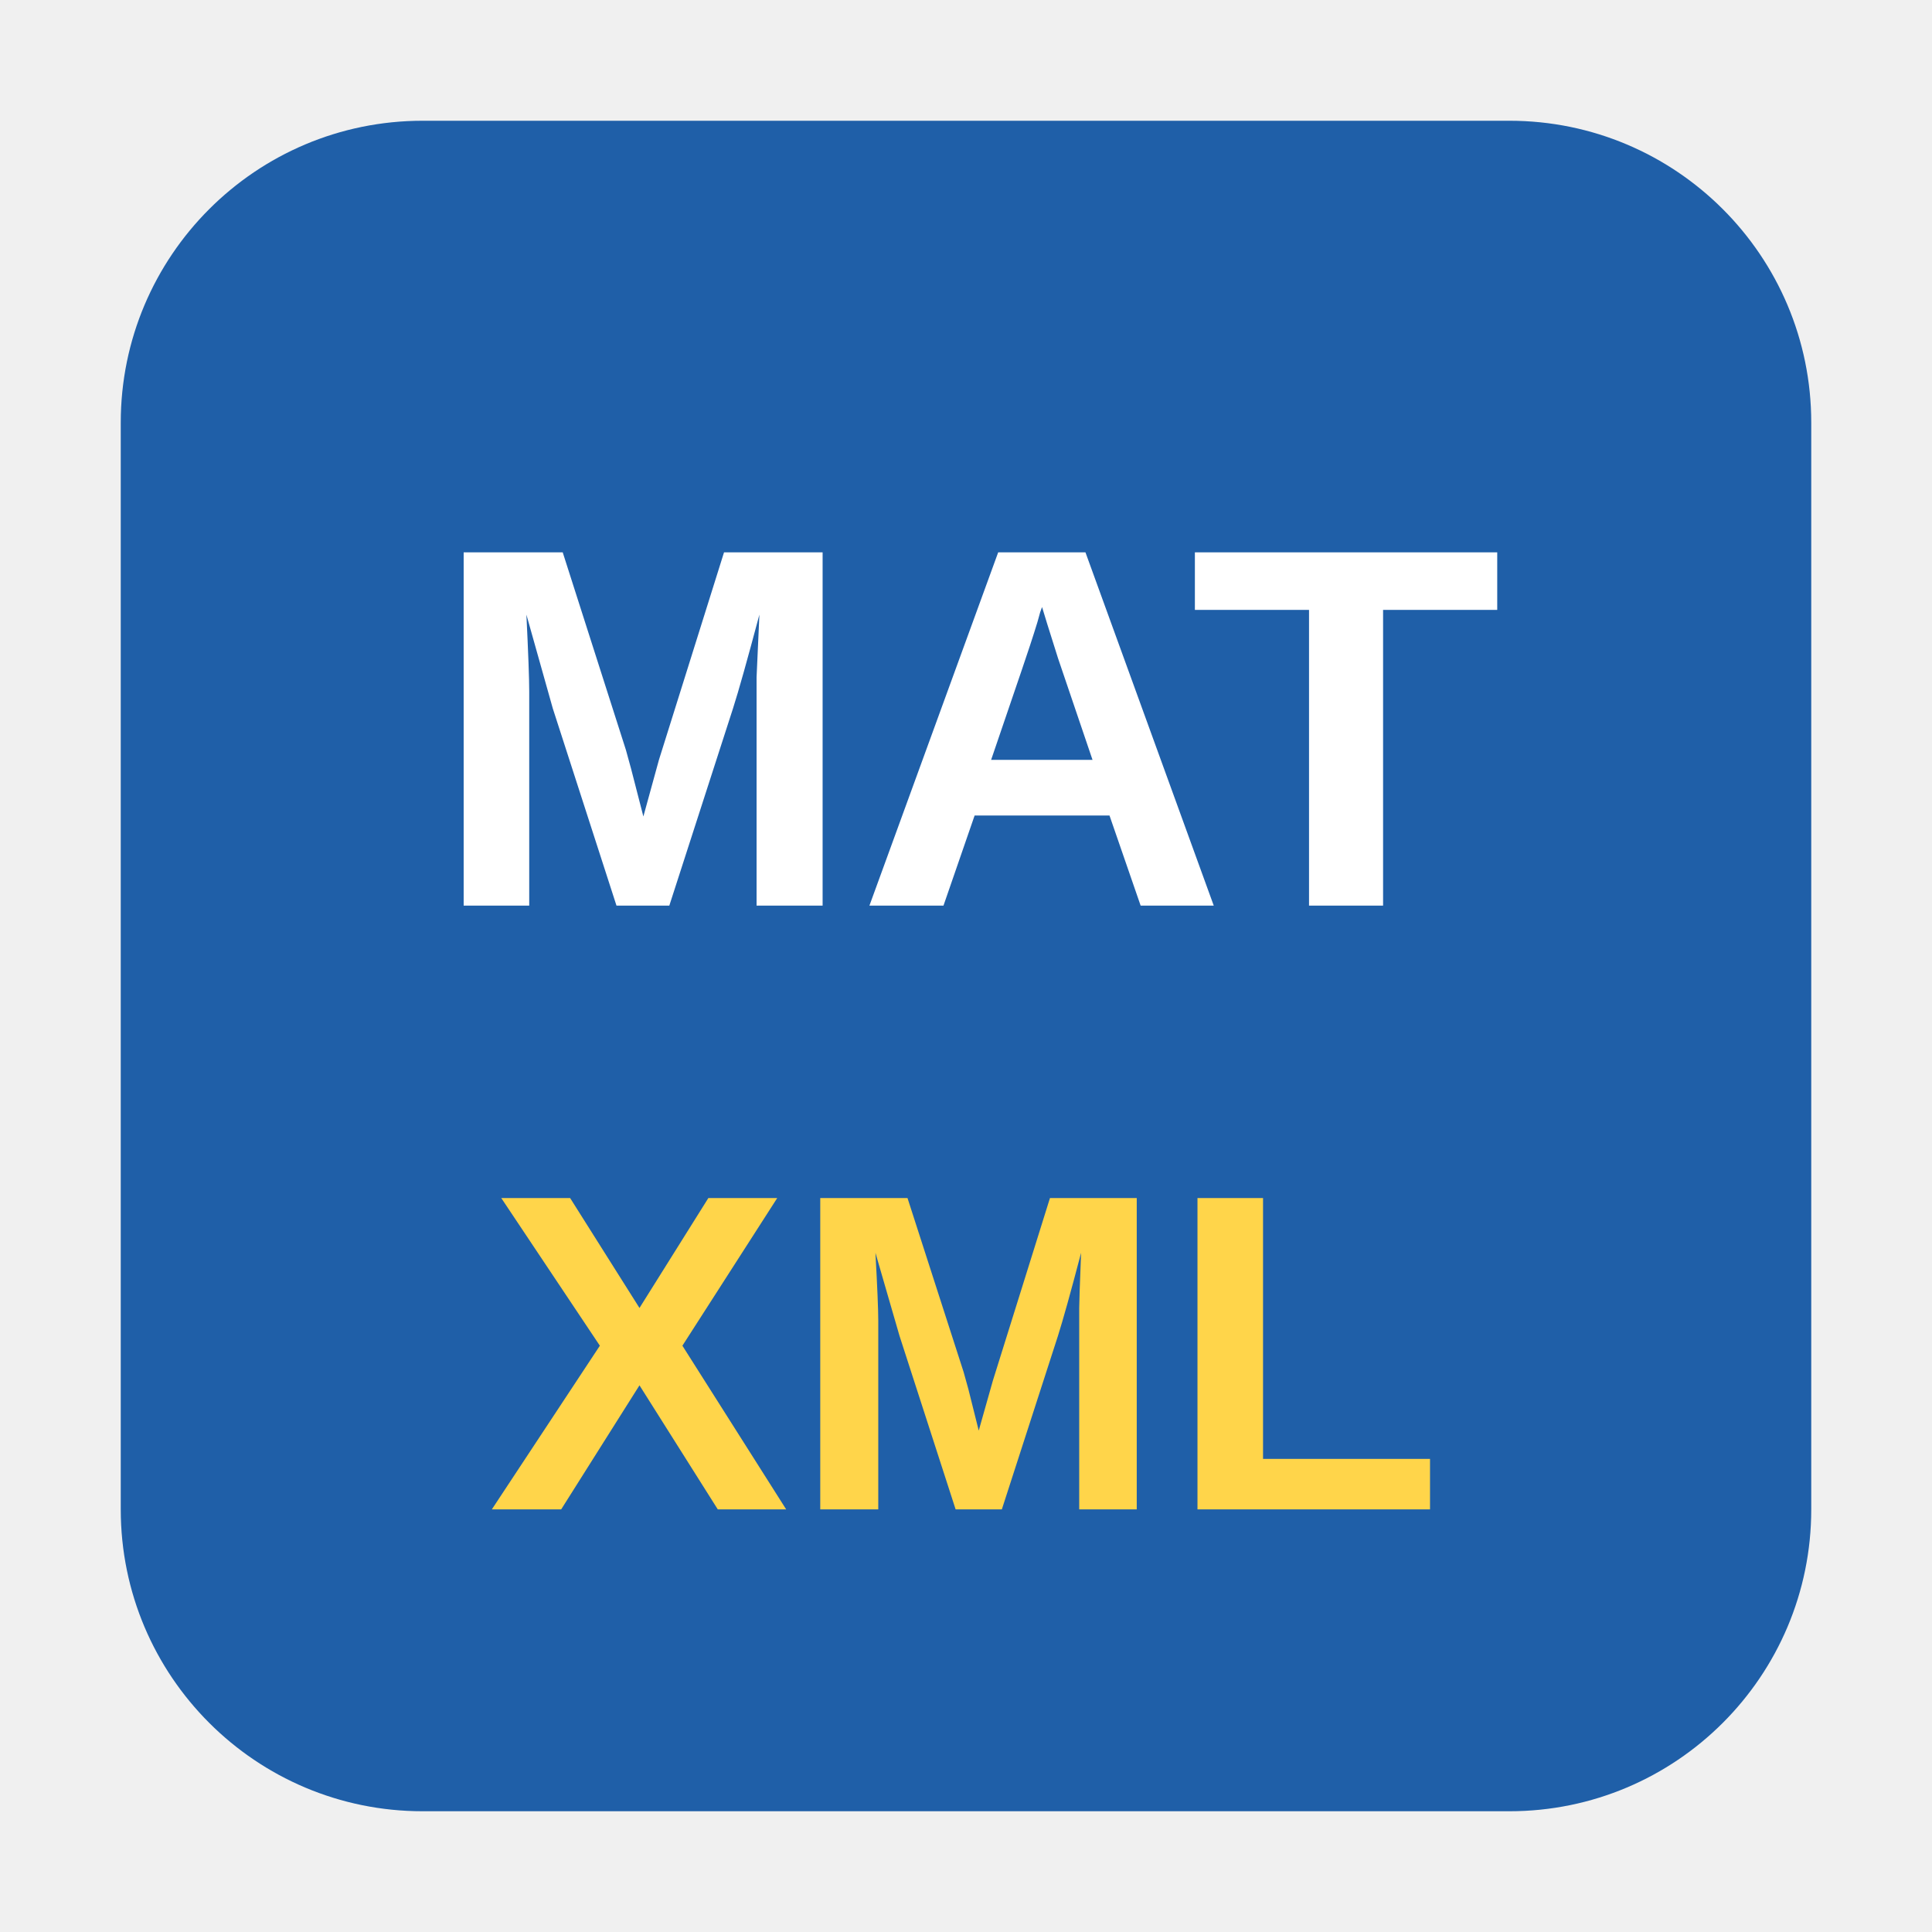
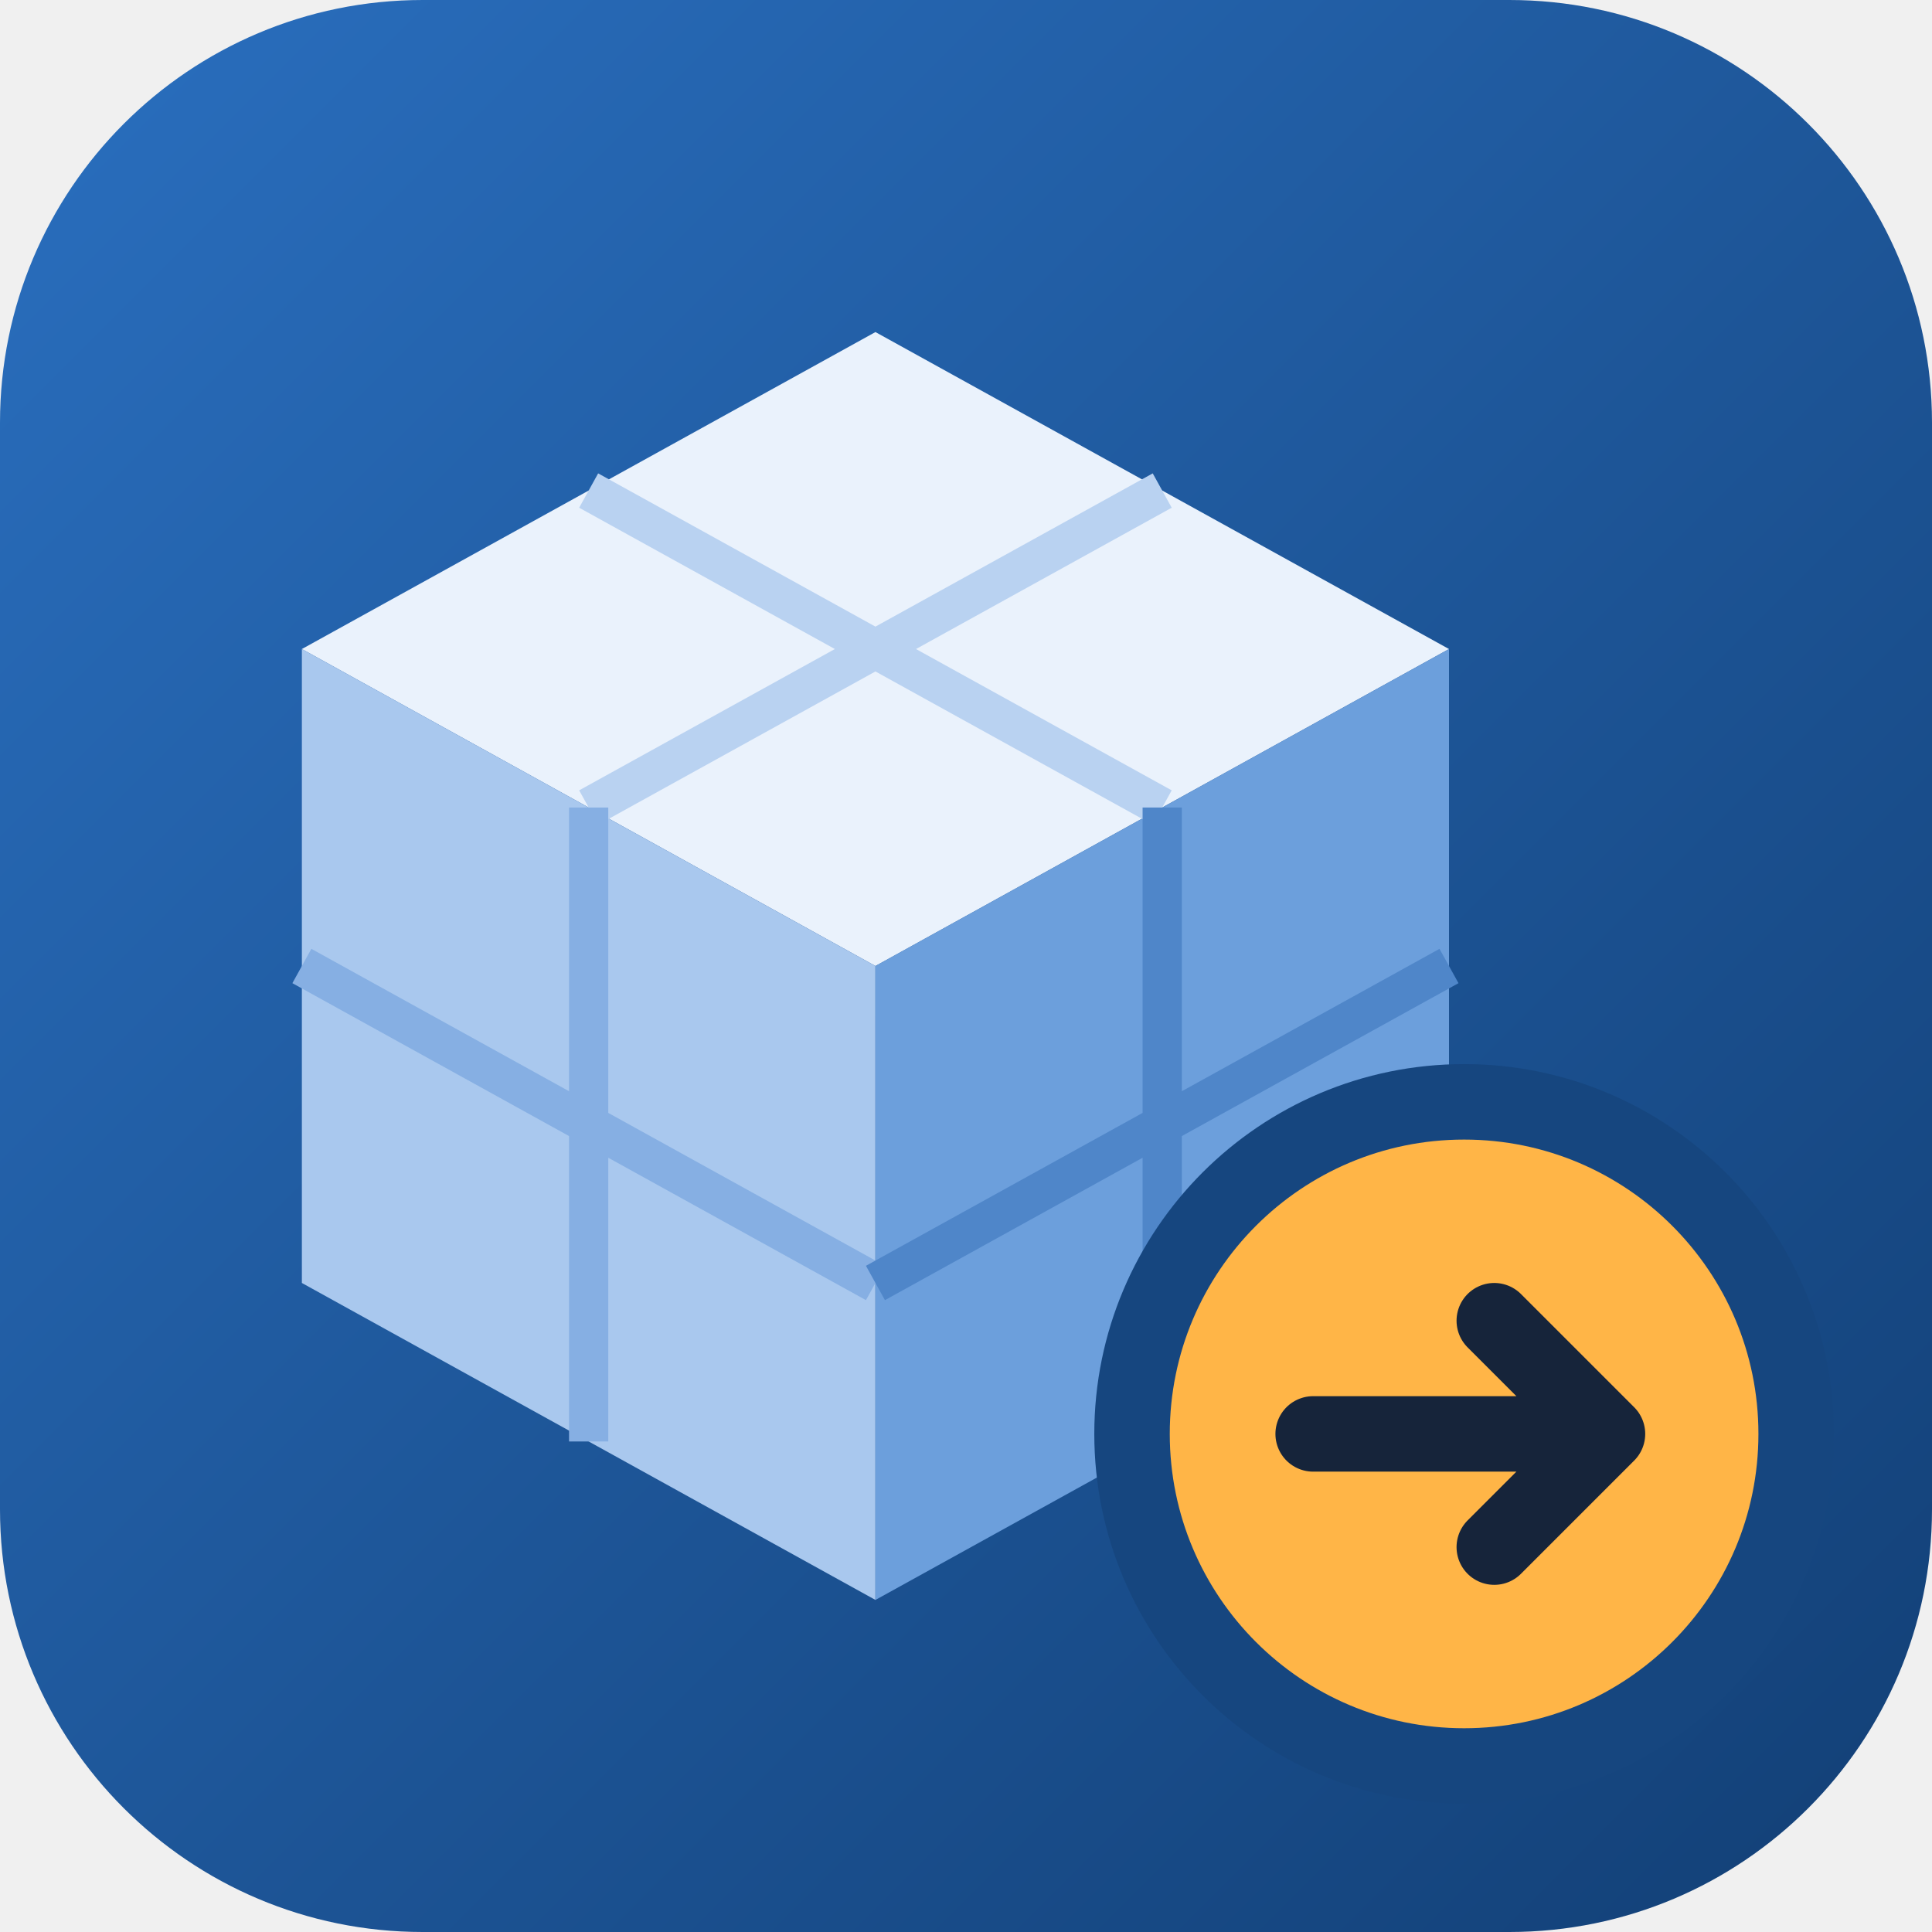
- <svg xmlns="http://www.w3.org/2000/svg" viewBox="0 0 64 64">
-   <rect x="4" y="4" width="56" height="56" rx="10" fill="#1f5fa8" />
-   <text x="32" y="30" font-family="Arial, Helvetica, sans-serif" font-size="17" font-weight="bold" fill="#ffffff" text-anchor="middle">MAT</text>
-   <text x="32" y="50" font-family="Arial, Helvetica, sans-serif" font-size="15" font-weight="bold" fill="#ffd54a" text-anchor="middle">XML</text>
+ <svg xmlns="http://www.w3.org/2000/svg" viewBox="0 0 128 128">
+   <defs>
+     <linearGradient id="bg" x1="0" y1="0" x2="1" y2="1">
+       <stop offset="0" stop-color="#2a6fbf" />
+       <stop offset="1" stop-color="#123f75" />
+     </linearGradient>
+   </defs>
+   <rect width="128" height="128" rx="28" fill="url(#bg)" />
+   <path d="M58 22 96 43 58 64 20 43Z" fill="#eaf2fc" />
+   <path d="M20 43 58 64v42L20 85Z" fill="#a9c8ee" />
+   <path d="M96 43 58 64v42l38-21Z" fill="#6c9fdc" />
+   <path d="M77 32.5 39 53.5M39 32.5 77 53.5" stroke="#b9d2f1" stroke-width="2.6" />
+   <path d="M39 53.5v42M20 64l38 21" stroke="#86afe3" stroke-width="2.6" />
+   <path d="M77 53.5v42M96 64 58 85" stroke="#4f86c9" stroke-width="2.6" />
+   <circle cx="97" cy="95" r="22" fill="#ffb547" stroke="#16467f" stroke-width="5" />
+   <path d="M87 95h19M99 87.5l7.5 7.5-7.5 7.5" fill="none" stroke="#16243a" stroke-width="5" stroke-linecap="round" stroke-linejoin="round" />
</svg>
